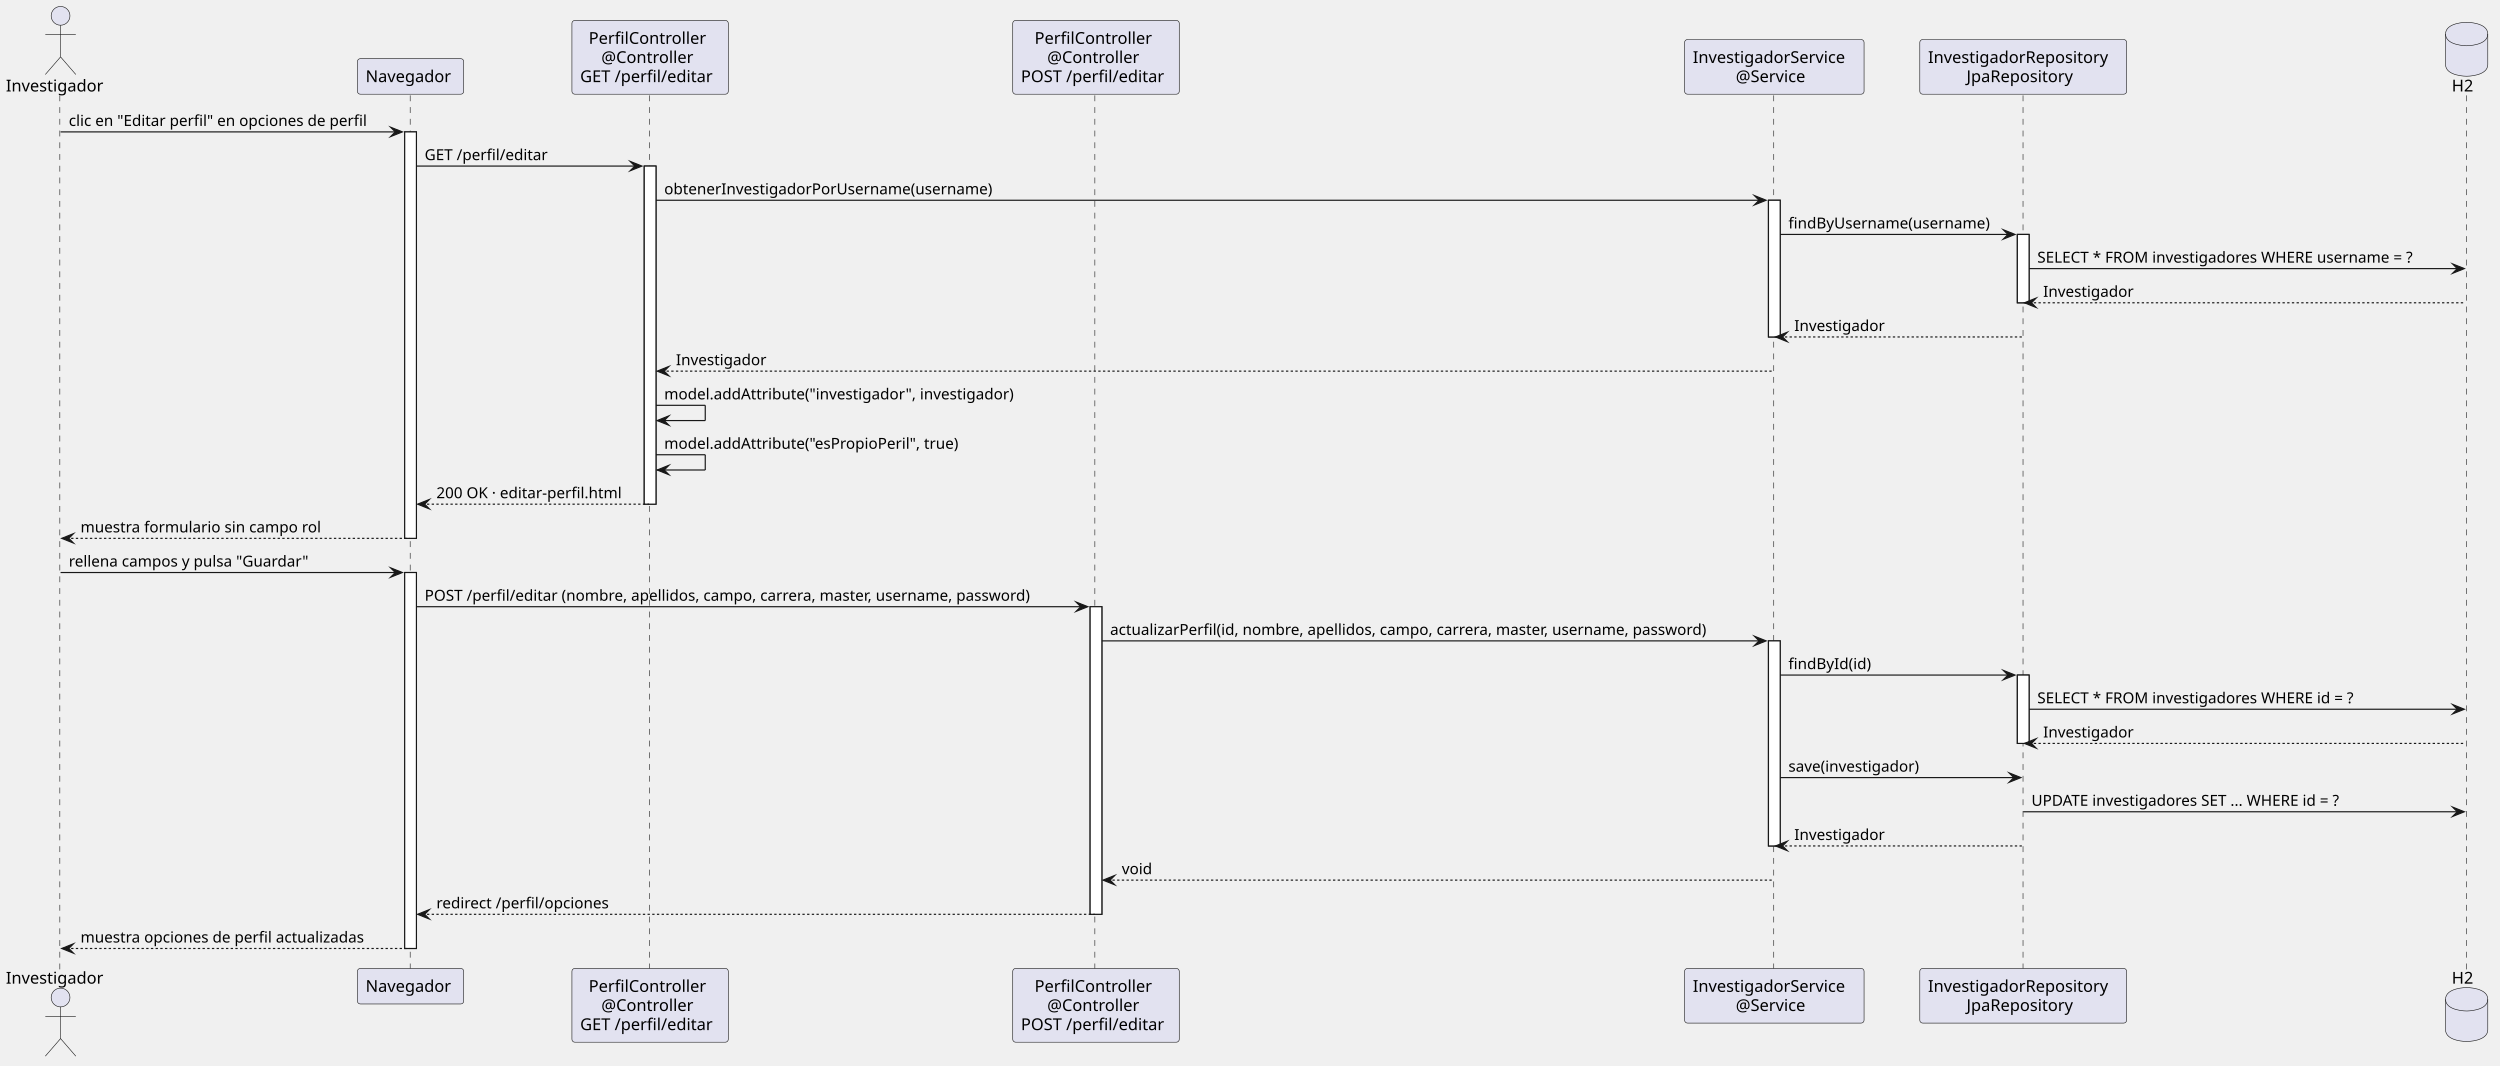
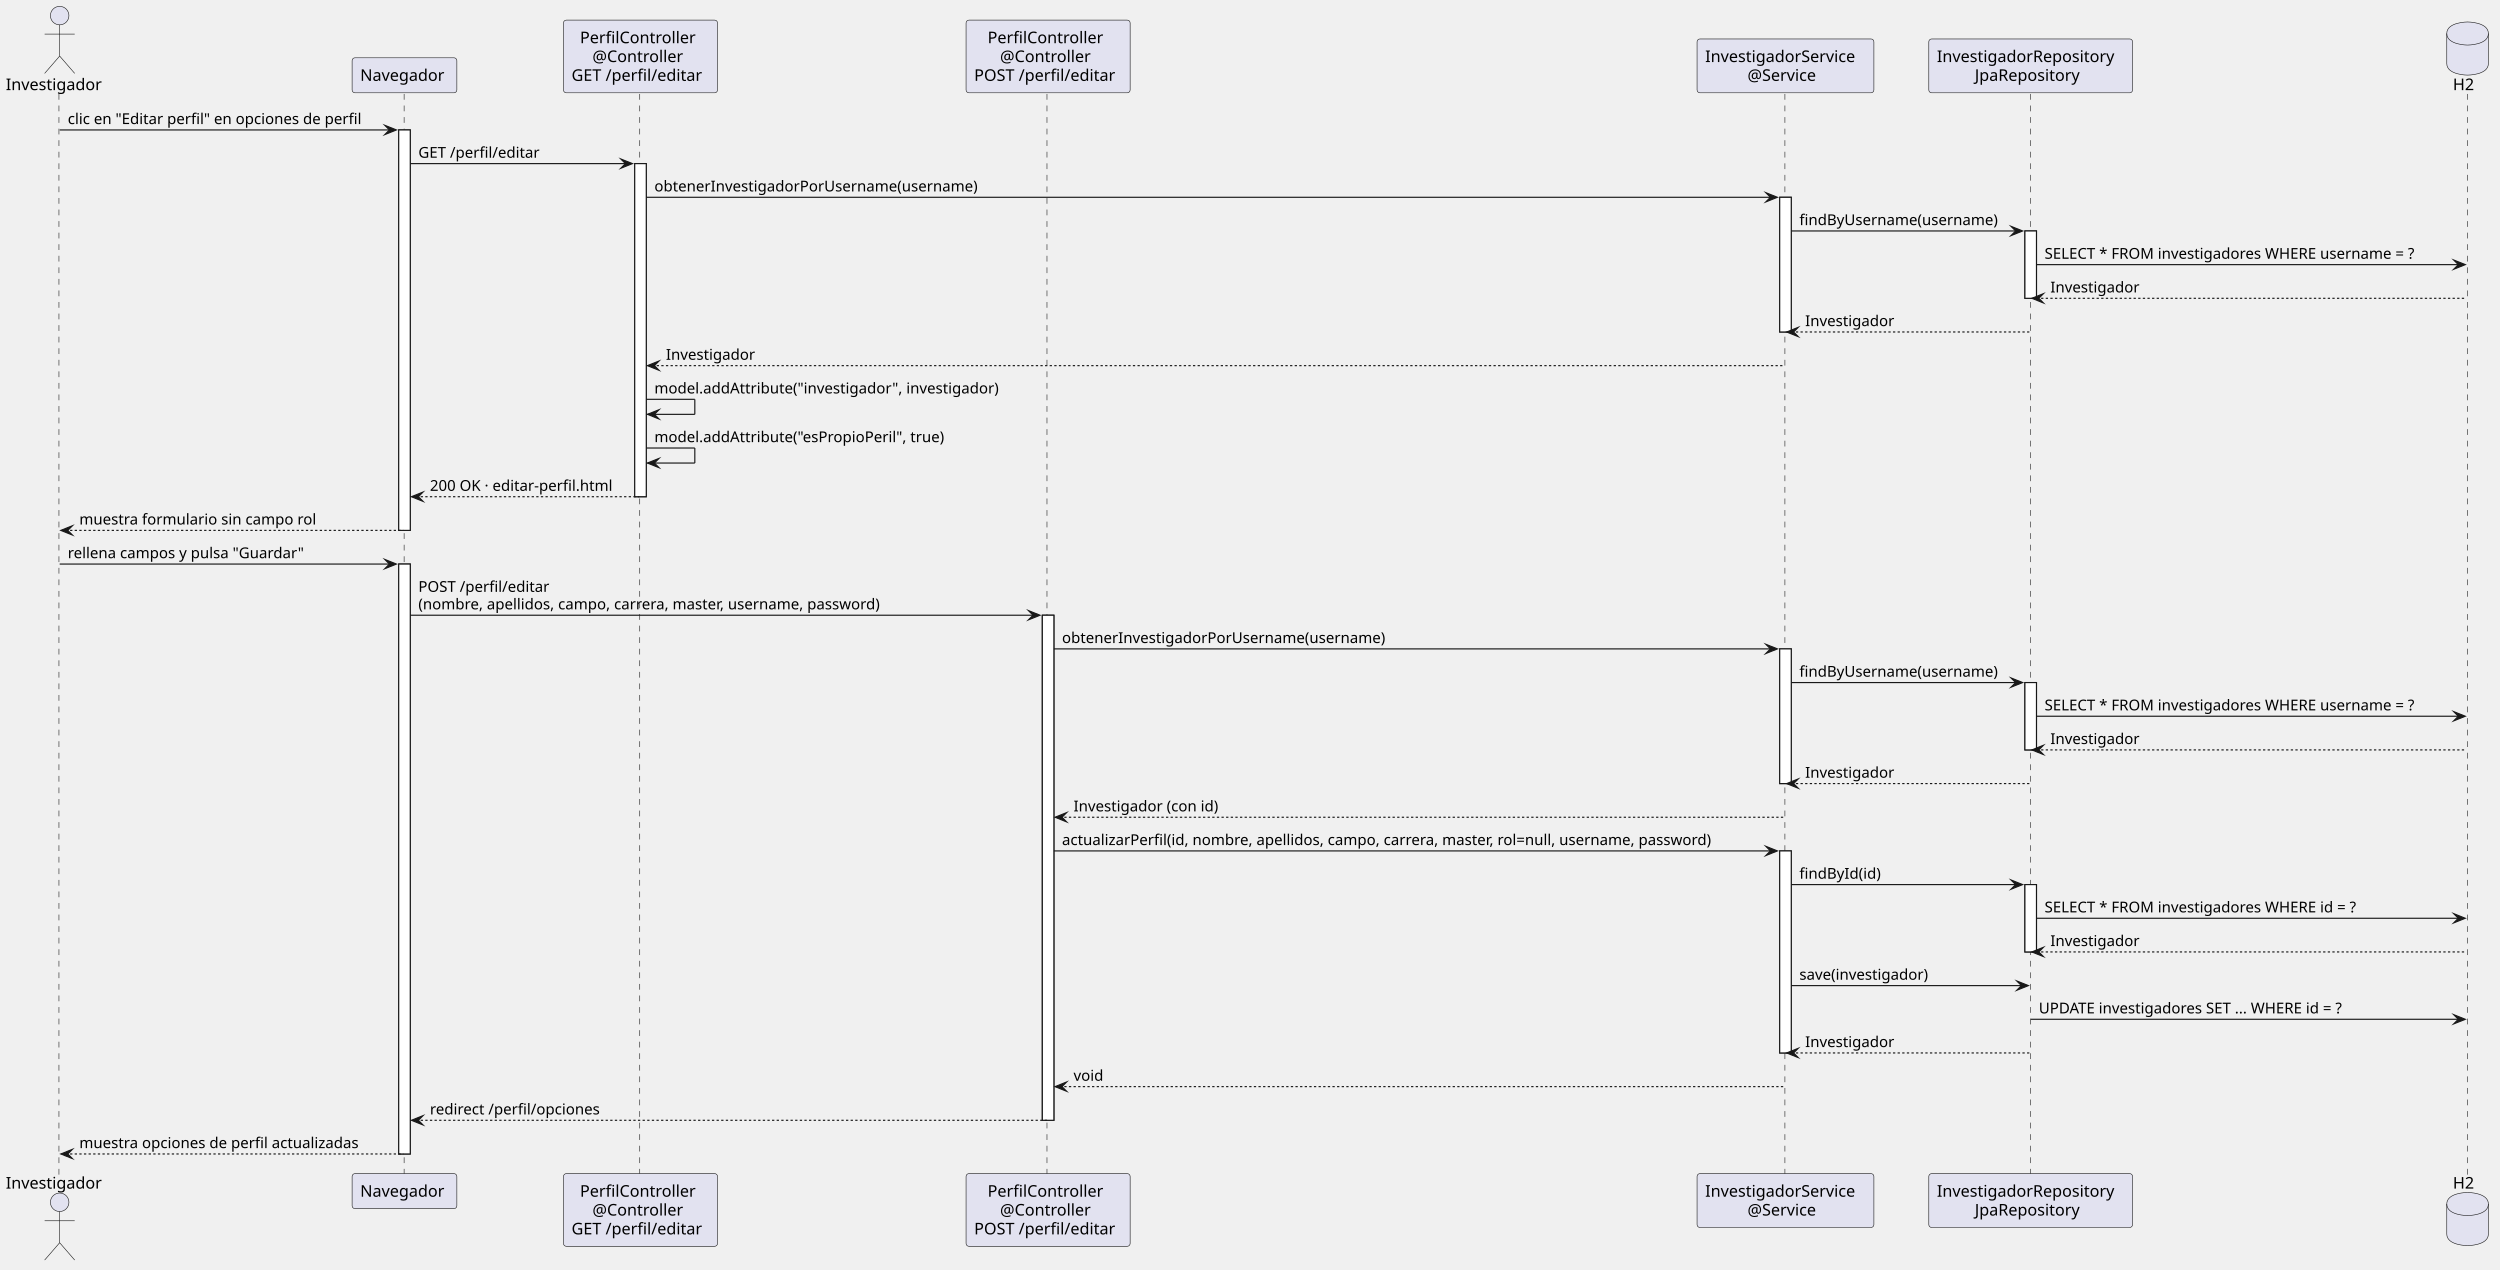
- <svg xmlns="http://www.w3.org/2000/svg" contentStyleType="text/css" data-diagram-type="SEQUENCE" height="908px" preserveAspectRatio="none" style="width:2131px;height:908px;background:#FFFFFF;" version="1.1" viewBox="0 0 2131 908" width="2131px" zoomAndPan="magnify">
+ <svg xmlns="http://www.w3.org/2000/svg" contentStyleType="text/css" data-diagram-type="SEQUENCE" height="1098px" preserveAspectRatio="none" style="width:2163px;height:1098px;background:#FFFFFF;" version="1.1" viewBox="0 0 2163 1098" width="2163px" zoomAndPan="magnify">
  <defs />
  <g>
    <g>
      <rect fill="#FFFFFF" height="346.461" style="stroke:#181818;stroke-width:1;" width="10" x="344.957" y="112.43" />
    </g>
    <g>
-       <rect fill="#FFFFFF" height="320.461" style="stroke:#181818;stroke-width:1;" width="10" x="344.957" y="488.023" />
+       <rect fill="#FFFFFF" height="510.391" style="stroke:#181818;stroke-width:1;" width="10" x="344.957" y="488.023" />
    </g>
    <g>
      <rect fill="#FFFFFF" height="288.195" style="stroke:#181818;stroke-width:1;" width="10" x="549.156" y="141.562" />
    </g>
    <g>
-       <rect fill="#FFFFFF" height="262.195" style="stroke:#181818;stroke-width:1;" width="10" x="929.231" y="517.156" />
-     </g>
-     <g>
-       <rect fill="#FFFFFF" height="116.531" style="stroke:#181818;stroke-width:1;" width="10" x="1507.436" y="170.695" />
-     </g>
-     <g>
-       <rect fill="#FFFFFF" height="174.797" style="stroke:#181818;stroke-width:1;" width="10" x="1507.436" y="546.289" />
-     </g>
-     <g>
-       <rect fill="#FFFFFF" height="58.266" style="stroke:#181818;stroke-width:1;" width="10" x="1719.591" y="199.828" />
-     </g>
-     <g>
-       <rect fill="#FFFFFF" height="58.266" style="stroke:#181818;stroke-width:1;" width="10" x="1719.591" y="575.422" />
+       <rect fill="#FFFFFF" height="436.992" style="stroke:#181818;stroke-width:1;" width="10" x="901.821" y="532.289" />
+     </g>
+     <g>
+       <rect fill="#FFFFFF" height="116.531" style="stroke:#181818;stroke-width:1;" width="10" x="1539.796" y="170.695" />
+     </g>
+     <g>
+       <rect fill="#FFFFFF" height="116.531" style="stroke:#181818;stroke-width:1;" width="10" x="1539.796" y="561.422" />
+     </g>
+     <g>
+       <rect fill="#FFFFFF" height="174.797" style="stroke:#181818;stroke-width:1;" width="10" x="1539.796" y="736.219" />
+     </g>
+     <g>
+       <rect fill="#FFFFFF" height="58.266" style="stroke:#181818;stroke-width:1;" width="10" x="1751.952" y="199.828" />
+     </g>
+     <g>
+       <rect fill="#FFFFFF" height="58.266" style="stroke:#181818;stroke-width:1;" width="10" x="1751.952" y="590.555" />
+     </g>
+     <g>
+       <rect fill="#FFFFFF" height="58.266" style="stroke:#181818;stroke-width:1;" width="10" x="1751.952" y="765.352" />
    </g>
    <g class="participant-lifeline" data-entity-uid="part1" data-qualified-name="Inv" data-source-line="3" id="part1-lifeline">
      <g>
-         <rect fill="#000000" fill-opacity="0" height="745.188" width="8" x="47.623" y="81.297" />
-         <line style="stroke:#181818;stroke-width:0.5;stroke-dasharray:5,5;" x1="51" x2="51" y1="81.297" y2="826.484" />
+         <rect fill="#000000" fill-opacity="0" height="935.117" width="8" x="47.623" y="81.297" />
+         <line style="stroke:#181818;stroke-width:0.5;stroke-dasharray:5,5;" x1="51" x2="51" y1="81.297" y2="1016.414" />
      </g>
    </g>
    <g class="participant-lifeline" data-entity-uid="part2" data-qualified-name="Nav" data-source-line="4" id="part2-lifeline">
      <g>
-         <rect fill="#000000" fill-opacity="0" height="745.188" width="8" x="345.957" y="81.297" />
-         <line style="stroke:#181818;stroke-width:0.5;stroke-dasharray:5,5;" x1="349.644" x2="349.644" y1="81.297" y2="826.484" />
+         <rect fill="#000000" fill-opacity="0" height="935.117" width="8" x="345.957" y="81.297" />
+         <line style="stroke:#181818;stroke-width:0.5;stroke-dasharray:5,5;" x1="349.644" x2="349.644" y1="81.297" y2="1016.414" />
      </g>
    </g>
    <g class="participant-lifeline" data-entity-uid="part3" data-qualified-name="CtrlGet" data-source-line="5" id="part3-lifeline">
      <g>
-         <rect fill="#000000" fill-opacity="0" height="745.188" width="8" x="550.156" y="81.297" />
-         <line style="stroke:#181818;stroke-width:0.5;stroke-dasharray:5,5;" x1="553.502" x2="553.502" y1="81.297" y2="826.484" />
+         <rect fill="#000000" fill-opacity="0" height="935.117" width="8" x="550.156" y="81.297" />
+         <line style="stroke:#181818;stroke-width:0.5;stroke-dasharray:5,5;" x1="553.502" x2="553.502" y1="81.297" y2="1016.414" />
      </g>
    </g>
    <g class="participant-lifeline" data-entity-uid="part4" data-qualified-name="CtrlPost" data-source-line="6" id="part4-lifeline">
      <g>
-         <rect fill="#000000" fill-opacity="0" height="745.188" width="8" x="930.231" y="81.297" />
-         <line style="stroke:#181818;stroke-width:0.5;stroke-dasharray:5,5;" x1="933.25" x2="933.25" y1="81.297" y2="826.484" />
+         <rect fill="#000000" fill-opacity="0" height="935.117" width="8" x="902.821" y="81.297" />
+         <line style="stroke:#181818;stroke-width:0.5;stroke-dasharray:5,5;" x1="905.84" x2="905.84" y1="81.297" y2="1016.414" />
      </g>
    </g>
    <g class="participant-lifeline" data-entity-uid="part5" data-qualified-name="Service" data-source-line="7" id="part5-lifeline">
      <g>
-         <rect fill="#000000" fill-opacity="0" height="745.188" width="8" x="1508.436" y="81.297" />
-         <line style="stroke:#181818;stroke-width:0.5;stroke-dasharray:5,5;" x1="1511.942" x2="1511.942" y1="81.297" y2="826.484" />
+         <rect fill="#000000" fill-opacity="0" height="935.117" width="8" x="1540.796" y="81.297" />
+         <line style="stroke:#181818;stroke-width:0.5;stroke-dasharray:5,5;" x1="1544.302" x2="1544.302" y1="81.297" y2="1016.414" />
      </g>
    </g>
    <g class="participant-lifeline" data-entity-uid="part6" data-qualified-name="Repo" data-source-line="8" id="part6-lifeline">
      <g>
-         <rect fill="#000000" fill-opacity="0" height="745.188" width="8" x="1720.591" y="81.297" />
-         <line style="stroke:#181818;stroke-width:0.5;stroke-dasharray:5,5;" x1="1724.432" x2="1724.432" y1="81.297" y2="826.484" />
+         <rect fill="#000000" fill-opacity="0" height="935.117" width="8" x="1752.952" y="81.297" />
+         <line style="stroke:#181818;stroke-width:0.5;stroke-dasharray:5,5;" x1="1756.792" x2="1756.792" y1="81.297" y2="1016.414" />
      </g>
    </g>
    <g class="participant-lifeline" data-entity-uid="part7" data-qualified-name="DB" data-source-line="9" id="part7-lifeline">
      <g>
-         <rect fill="#000000" fill-opacity="0" height="745.188" width="8" x="2098.585" y="81.297" />
-         <line style="stroke:#181818;stroke-width:0.5;stroke-dasharray:5,5;" x1="2102.585" x2="2102.585" y1="81.297" y2="826.484" />
+         <rect fill="#000000" fill-opacity="0" height="935.117" width="8" x="2130.946" y="81.297" />
+         <line style="stroke:#181818;stroke-width:0.5;stroke-dasharray:5,5;" x1="2134.946" x2="2134.946" y1="81.297" y2="1016.414" />
      </g>
    </g>
    <g class="participant participant-head" data-entity-uid="part1" data-qualified-name="Inv" data-source-line="3" id="part1-head">
      <text fill="#000000" font-family="sans-serif" font-size="14" lengthAdjust="spacing" textLength="87.247" x="5" y="77.995">Investigador</text>
      <ellipse cx="51.623" cy="13.5" fill="#E2E2F0" rx="8" ry="8" style="stroke:#181818;stroke-width:0.5;" />
      <path d="M51.623,21.5 L51.623,48.5 M38.623,29.5 L64.624,29.5 M51.623,48.5 L38.623,63.5 M51.623,48.5 L64.624,63.5" fill="none" style="stroke:#181818;stroke-width:0.5;" />
    </g>
    <g class="participant participant-tail" data-entity-uid="part1" data-qualified-name="Inv" data-source-line="3" id="part1-tail">
-       <text fill="#000000" font-family="sans-serif" font-size="14" lengthAdjust="spacing" textLength="87.247" x="5" y="838.48">Investigador</text>
-       <ellipse cx="51.623" cy="850.281" fill="#E2E2F0" rx="8" ry="8" style="stroke:#181818;stroke-width:0.5;" />
-       <path d="M51.623,858.281 L51.623,885.281 M38.623,866.281 L64.624,866.281 M51.623,885.281 L38.623,900.281 M51.623,885.281 L64.624,900.281" fill="none" style="stroke:#181818;stroke-width:0.5;" />
+       <text fill="#000000" font-family="sans-serif" font-size="14" lengthAdjust="spacing" textLength="87.247" x="5" y="1028.409">Investigador</text>
+       <ellipse cx="51.623" cy="1040.211" fill="#E2E2F0" rx="8" ry="8" style="stroke:#181818;stroke-width:0.5;" />
+       <path d="M51.623,1048.211 L51.623,1075.211 M38.623,1056.211 L64.624,1056.211 M51.623,1075.211 L38.623,1090.211 M51.623,1075.211 L64.624,1090.211" fill="none" style="stroke:#181818;stroke-width:0.5;" />
    </g>
    <g class="participant participant-head" data-entity-uid="part2" data-qualified-name="Nav" data-source-line="4" id="part2-head">
      <rect fill="#E2E2F0" height="30.297" rx="2.5" ry="2.5" style="stroke:#181818;stroke-width:0.5;" width="90.624" x="304.644" y="50" />
      <text fill="#000000" font-family="sans-serif" font-size="14" lengthAdjust="spacing" textLength="76.624" x="311.644" y="69.995">Navegador</text>
    </g>
    <g class="participant participant-tail" data-entity-uid="part2" data-qualified-name="Nav" data-source-line="4" id="part2-tail">
-       <rect fill="#E2E2F0" height="30.297" rx="2.5" ry="2.5" style="stroke:#181818;stroke-width:0.5;" width="90.624" x="304.644" y="825.484" />
-       <text fill="#000000" font-family="sans-serif" font-size="14" lengthAdjust="spacing" textLength="76.624" x="311.644" y="845.48">Navegador</text>
+       <rect fill="#E2E2F0" height="30.297" rx="2.5" ry="2.5" style="stroke:#181818;stroke-width:0.5;" width="90.624" x="304.644" y="1015.414" />
+       <text fill="#000000" font-family="sans-serif" font-size="14" lengthAdjust="spacing" textLength="76.624" x="311.644" y="1035.409">Navegador</text>
    </g>
    <g class="participant participant-head" data-entity-uid="part3" data-qualified-name="CtrlGet" data-source-line="5" id="part3-head">
      <rect fill="#E2E2F0" height="62.891" rx="2.5" ry="2.5" style="stroke:#181818;stroke-width:0.5;" width="133.308" x="487.502" y="17.406" />
      <text fill="#000000" font-family="sans-serif" font-size="14" lengthAdjust="spacing" textLength="104.692" x="501.81" y="37.401">PerfilController</text>
      <text fill="#000000" font-family="sans-serif" font-size="14" lengthAdjust="spacing" textLength="83.173" x="512.57" y="53.698">@Controller</text>
      <text fill="#000000" font-family="sans-serif" font-size="14" lengthAdjust="spacing" textLength="119.308" x="494.502" y="69.995">GET /perfil/editar</text>
    </g>
    <g class="participant participant-tail" data-entity-uid="part3" data-qualified-name="CtrlGet" data-source-line="5" id="part3-tail">
-       <rect fill="#E2E2F0" height="62.891" rx="2.5" ry="2.5" style="stroke:#181818;stroke-width:0.5;" width="133.308" x="487.502" y="825.484" />
-       <text fill="#000000" font-family="sans-serif" font-size="14" lengthAdjust="spacing" textLength="104.692" x="501.81" y="845.48">PerfilController</text>
-       <text fill="#000000" font-family="sans-serif" font-size="14" lengthAdjust="spacing" textLength="83.173" x="512.57" y="861.776">@Controller</text>
-       <text fill="#000000" font-family="sans-serif" font-size="14" lengthAdjust="spacing" textLength="119.308" x="494.502" y="878.073">GET /perfil/editar</text>
+       <rect fill="#E2E2F0" height="62.891" rx="2.5" ry="2.5" style="stroke:#181818;stroke-width:0.5;" width="133.308" x="487.502" y="1015.414" />
+       <text fill="#000000" font-family="sans-serif" font-size="14" lengthAdjust="spacing" textLength="104.692" x="501.81" y="1035.409">PerfilController</text>
+       <text fill="#000000" font-family="sans-serif" font-size="14" lengthAdjust="spacing" textLength="83.173" x="512.57" y="1051.706">@Controller</text>
+       <text fill="#000000" font-family="sans-serif" font-size="14" lengthAdjust="spacing" textLength="119.308" x="494.502" y="1068.003">GET /perfil/editar</text>
    </g>
    <g class="participant participant-head" data-entity-uid="part4" data-qualified-name="CtrlPost" data-source-line="6" id="part4-head">
-       <rect fill="#E2E2F0" height="62.891" rx="2.5" ry="2.5" style="stroke:#181818;stroke-width:0.5;" width="141.962" x="863.25" y="17.406" />
-       <text fill="#000000" font-family="sans-serif" font-size="14" lengthAdjust="spacing" textLength="104.692" x="881.884" y="37.401">PerfilController</text>
-       <text fill="#000000" font-family="sans-serif" font-size="14" lengthAdjust="spacing" textLength="83.173" x="892.644" y="53.698">@Controller</text>
-       <text fill="#000000" font-family="sans-serif" font-size="14" lengthAdjust="spacing" textLength="127.962" x="870.25" y="69.995">POST /perfil/editar</text>
+       <rect fill="#E2E2F0" height="62.891" rx="2.5" ry="2.5" style="stroke:#181818;stroke-width:0.5;" width="141.962" x="835.84" y="17.406" />
+       <text fill="#000000" font-family="sans-serif" font-size="14" lengthAdjust="spacing" textLength="104.692" x="854.475" y="37.401">PerfilController</text>
+       <text fill="#000000" font-family="sans-serif" font-size="14" lengthAdjust="spacing" textLength="83.173" x="865.235" y="53.698">@Controller</text>
+       <text fill="#000000" font-family="sans-serif" font-size="14" lengthAdjust="spacing" textLength="127.962" x="842.84" y="69.995">POST /perfil/editar</text>
    </g>
    <g class="participant participant-tail" data-entity-uid="part4" data-qualified-name="CtrlPost" data-source-line="6" id="part4-tail">
-       <rect fill="#E2E2F0" height="62.891" rx="2.5" ry="2.5" style="stroke:#181818;stroke-width:0.5;" width="141.962" x="863.25" y="825.484" />
-       <text fill="#000000" font-family="sans-serif" font-size="14" lengthAdjust="spacing" textLength="104.692" x="881.884" y="845.48">PerfilController</text>
-       <text fill="#000000" font-family="sans-serif" font-size="14" lengthAdjust="spacing" textLength="83.173" x="892.644" y="861.776">@Controller</text>
-       <text fill="#000000" font-family="sans-serif" font-size="14" lengthAdjust="spacing" textLength="127.962" x="870.25" y="878.073">POST /perfil/editar</text>
+       <rect fill="#E2E2F0" height="62.891" rx="2.5" ry="2.5" style="stroke:#181818;stroke-width:0.5;" width="141.962" x="835.84" y="1015.414" />
+       <text fill="#000000" font-family="sans-serif" font-size="14" lengthAdjust="spacing" textLength="104.692" x="854.475" y="1035.409">PerfilController</text>
+       <text fill="#000000" font-family="sans-serif" font-size="14" lengthAdjust="spacing" textLength="83.173" x="865.235" y="1051.706">@Controller</text>
+       <text fill="#000000" font-family="sans-serif" font-size="14" lengthAdjust="spacing" textLength="127.962" x="842.84" y="1068.003">POST /perfil/editar</text>
    </g>
    <g class="participant participant-head" data-entity-uid="part5" data-qualified-name="Service" data-source-line="7" id="part5-head">
-       <rect fill="#E2E2F0" height="46.594" rx="2.5" ry="2.5" style="stroke:#181818;stroke-width:0.5;" width="152.988" x="1435.942" y="33.703" />
-       <text fill="#000000" font-family="sans-serif" font-size="14" lengthAdjust="spacing" textLength="138.988" x="1442.942" y="53.698">InvestigadorService</text>
-       <text fill="#000000" font-family="sans-serif" font-size="14" lengthAdjust="spacing" textLength="65.741" x="1479.565" y="69.995">@Service</text>
+       <rect fill="#E2E2F0" height="46.594" rx="2.5" ry="2.5" style="stroke:#181818;stroke-width:0.5;" width="152.988" x="1468.302" y="33.703" />
+       <text fill="#000000" font-family="sans-serif" font-size="14" lengthAdjust="spacing" textLength="138.988" x="1475.302" y="53.698">InvestigadorService</text>
+       <text fill="#000000" font-family="sans-serif" font-size="14" lengthAdjust="spacing" textLength="65.741" x="1511.926" y="69.995">@Service</text>
    </g>
    <g class="participant participant-tail" data-entity-uid="part5" data-qualified-name="Service" data-source-line="7" id="part5-tail">
-       <rect fill="#E2E2F0" height="46.594" rx="2.5" ry="2.5" style="stroke:#181818;stroke-width:0.5;" width="152.988" x="1435.942" y="825.484" />
-       <text fill="#000000" font-family="sans-serif" font-size="14" lengthAdjust="spacing" textLength="138.988" x="1442.942" y="845.48">InvestigadorService</text>
-       <text fill="#000000" font-family="sans-serif" font-size="14" lengthAdjust="spacing" textLength="65.741" x="1479.565" y="861.776">@Service</text>
+       <rect fill="#E2E2F0" height="46.594" rx="2.5" ry="2.5" style="stroke:#181818;stroke-width:0.5;" width="152.988" x="1468.302" y="1015.414" />
+       <text fill="#000000" font-family="sans-serif" font-size="14" lengthAdjust="spacing" textLength="138.988" x="1475.302" y="1035.409">InvestigadorService</text>
+       <text fill="#000000" font-family="sans-serif" font-size="14" lengthAdjust="spacing" textLength="65.741" x="1511.926" y="1051.706">@Service</text>
    </g>
    <g class="participant participant-head" data-entity-uid="part6" data-qualified-name="Repo" data-source-line="8" id="part6-head">
-       <rect fill="#E2E2F0" height="46.594" rx="2.5" ry="2.5" style="stroke:#181818;stroke-width:0.5;" width="176.319" x="1636.432" y="33.703" />
-       <text fill="#000000" font-family="sans-serif" font-size="14" lengthAdjust="spacing" textLength="162.319" x="1643.432" y="53.698">InvestigadorRepository</text>
-       <text fill="#000000" font-family="sans-serif" font-size="14" lengthAdjust="spacing" textLength="96.667" x="1676.258" y="69.995">JpaRepository</text>
+       <rect fill="#E2E2F0" height="46.594" rx="2.5" ry="2.5" style="stroke:#181818;stroke-width:0.5;" width="176.319" x="1668.792" y="33.703" />
+       <text fill="#000000" font-family="sans-serif" font-size="14" lengthAdjust="spacing" textLength="162.319" x="1675.792" y="53.698">InvestigadorRepository</text>
+       <text fill="#000000" font-family="sans-serif" font-size="14" lengthAdjust="spacing" textLength="96.667" x="1708.618" y="69.995">JpaRepository</text>
    </g>
    <g class="participant participant-tail" data-entity-uid="part6" data-qualified-name="Repo" data-source-line="8" id="part6-tail">
-       <rect fill="#E2E2F0" height="46.594" rx="2.5" ry="2.5" style="stroke:#181818;stroke-width:0.5;" width="176.319" x="1636.432" y="825.484" />
-       <text fill="#000000" font-family="sans-serif" font-size="14" lengthAdjust="spacing" textLength="162.319" x="1643.432" y="845.48">InvestigadorRepository</text>
-       <text fill="#000000" font-family="sans-serif" font-size="14" lengthAdjust="spacing" textLength="96.667" x="1676.258" y="861.776">JpaRepository</text>
+       <rect fill="#E2E2F0" height="46.594" rx="2.5" ry="2.5" style="stroke:#181818;stroke-width:0.5;" width="176.319" x="1668.792" y="1015.414" />
+       <text fill="#000000" font-family="sans-serif" font-size="14" lengthAdjust="spacing" textLength="162.319" x="1675.792" y="1035.409">InvestigadorRepository</text>
+       <text fill="#000000" font-family="sans-serif" font-size="14" lengthAdjust="spacing" textLength="96.667" x="1708.618" y="1051.706">JpaRepository</text>
    </g>
    <g class="participant participant-head" data-entity-uid="part7" data-qualified-name="DB" data-source-line="9" id="part7-head">
-       <text fill="#000000" font-family="sans-serif" font-size="14" lengthAdjust="spacing" textLength="19.435" x="2089.868" y="77.995">H2</text>
-       <path d="M2084.585,29 C2084.585,19 2102.585,19 2102.585,19 C2102.585,19 2120.585,19 2120.585,29 L2120.585,55 C2120.585,65 2102.585,65 2102.585,65 C2102.585,65 2084.585,65 2084.585,55 L2084.585,29" fill="#E2E2F0" style="stroke:#181818;stroke-width:0.5;" />
-       <path d="M2084.585,29 C2084.585,39 2102.585,39 2102.585,39 C2102.585,39 2120.585,39 2120.585,29" fill="none" style="stroke:#181818;stroke-width:0.5;" />
+       <text fill="#000000" font-family="sans-serif" font-size="14" lengthAdjust="spacing" textLength="19.435" x="2122.229" y="77.995">H2</text>
+       <path d="M2116.946,29 C2116.946,19 2134.946,19 2134.946,19 C2134.946,19 2152.946,19 2152.946,29 L2152.946,55 C2152.946,65 2134.946,65 2134.946,65 C2134.946,65 2116.946,65 2116.946,55 L2116.946,29" fill="#E2E2F0" style="stroke:#181818;stroke-width:0.5;" />
+       <path d="M2116.946,29 C2116.946,39 2134.946,39 2134.946,39 C2134.946,39 2152.946,39 2152.946,29" fill="none" style="stroke:#181818;stroke-width:0.5;" />
    </g>
    <g class="participant participant-tail" data-entity-uid="part7" data-qualified-name="DB" data-source-line="9" id="part7-tail">
-       <text fill="#000000" font-family="sans-serif" font-size="14" lengthAdjust="spacing" textLength="19.435" x="2089.868" y="838.48">H2</text>
-       <path d="M2084.585,851.781 C2084.585,841.781 2102.585,841.781 2102.585,841.781 C2102.585,841.781 2120.585,841.781 2120.585,851.781 L2120.585,877.781 C2120.585,887.781 2102.585,887.781 2102.585,887.781 C2102.585,887.781 2084.585,887.781 2084.585,877.781 L2084.585,851.781" fill="#E2E2F0" style="stroke:#181818;stroke-width:0.5;" />
-       <path d="M2084.585,851.781 C2084.585,861.781 2102.585,861.781 2102.585,861.781 C2102.585,861.781 2120.585,861.781 2120.585,851.781" fill="none" style="stroke:#181818;stroke-width:0.5;" />
+       <text fill="#000000" font-family="sans-serif" font-size="14" lengthAdjust="spacing" textLength="19.435" x="2122.229" y="1028.409">H2</text>
+       <path d="M2116.946,1041.711 C2116.946,1031.711 2134.946,1031.711 2134.946,1031.711 C2134.946,1031.711 2152.946,1031.711 2152.946,1041.711 L2152.946,1067.711 C2152.946,1077.711 2134.946,1077.711 2134.946,1077.711 C2134.946,1077.711 2116.946,1077.711 2116.946,1067.711 L2116.946,1041.711" fill="#E2E2F0" style="stroke:#181818;stroke-width:0.5;" />
+       <path d="M2116.946,1041.711 C2116.946,1051.711 2134.946,1051.711 2134.946,1051.711 C2134.946,1051.711 2152.946,1051.711 2152.946,1041.711" fill="none" style="stroke:#181818;stroke-width:0.5;" />
    </g>
    <g>
      <rect fill="#FFFFFF" height="346.461" style="stroke:#181818;stroke-width:1;" width="10" x="344.957" y="112.43" />
    </g>
    <g>
-       <rect fill="#FFFFFF" height="320.461" style="stroke:#181818;stroke-width:1;" width="10" x="344.957" y="488.023" />
+       <rect fill="#FFFFFF" height="510.391" style="stroke:#181818;stroke-width:1;" width="10" x="344.957" y="488.023" />
    </g>
    <g>
      <rect fill="#FFFFFF" height="288.195" style="stroke:#181818;stroke-width:1;" width="10" x="549.156" y="141.562" />
    </g>
    <g>
-       <rect fill="#FFFFFF" height="262.195" style="stroke:#181818;stroke-width:1;" width="10" x="929.231" y="517.156" />
-     </g>
-     <g>
-       <rect fill="#FFFFFF" height="116.531" style="stroke:#181818;stroke-width:1;" width="10" x="1507.436" y="170.695" />
-     </g>
-     <g>
-       <rect fill="#FFFFFF" height="174.797" style="stroke:#181818;stroke-width:1;" width="10" x="1507.436" y="546.289" />
-     </g>
-     <g>
-       <rect fill="#FFFFFF" height="58.266" style="stroke:#181818;stroke-width:1;" width="10" x="1719.591" y="199.828" />
-     </g>
-     <g>
-       <rect fill="#FFFFFF" height="58.266" style="stroke:#181818;stroke-width:1;" width="10" x="1719.591" y="575.422" />
+       <rect fill="#FFFFFF" height="436.992" style="stroke:#181818;stroke-width:1;" width="10" x="901.821" y="532.289" />
+     </g>
+     <g>
+       <rect fill="#FFFFFF" height="116.531" style="stroke:#181818;stroke-width:1;" width="10" x="1539.796" y="170.695" />
+     </g>
+     <g>
+       <rect fill="#FFFFFF" height="116.531" style="stroke:#181818;stroke-width:1;" width="10" x="1539.796" y="561.422" />
+     </g>
+     <g>
+       <rect fill="#FFFFFF" height="174.797" style="stroke:#181818;stroke-width:1;" width="10" x="1539.796" y="736.219" />
+     </g>
+     <g>
+       <rect fill="#FFFFFF" height="58.266" style="stroke:#181818;stroke-width:1;" width="10" x="1751.952" y="199.828" />
+     </g>
+     <g>
+       <rect fill="#FFFFFF" height="58.266" style="stroke:#181818;stroke-width:1;" width="10" x="1751.952" y="590.555" />
+     </g>
+     <g>
+       <rect fill="#FFFFFF" height="58.266" style="stroke:#181818;stroke-width:1;" width="10" x="1751.952" y="765.352" />
    </g>
    <g class="message" data-entity-1="part1" data-entity-2="part2" data-source-line="11" id="msg1">
      <polygon fill="#181818" points="332.957,108.43,342.957,112.43,332.957,116.43,336.957,112.43" style="stroke:#181818;stroke-width:1;stroke-linejoin:miter;stroke-miterlimit:10;" />
      <line style="stroke:#181818;stroke-width:1;" x1="51.623" x2="338.957" y1="112.43" y2="112.43" />
      <text fill="#000000" font-family="sans-serif" font-size="13" lengthAdjust="spacing" textLength="274.333" x="58.623" y="107.364">clic en "Editar perfil" en opciones de perfil</text>
    </g>
    <g class="message" data-entity-1="part2" data-entity-2="part3" data-source-line="13" id="msg2">
      <polygon fill="#181818" points="537.156,137.562,547.156,141.562,537.156,145.562,541.156,141.562" style="stroke:#181818;stroke-width:1;stroke-linejoin:miter;stroke-miterlimit:10;" />
      <line style="stroke:#181818;stroke-width:1;" x1="354.957" x2="543.156" y1="141.562" y2="141.562" />
      <text fill="#000000" font-family="sans-serif" font-size="13" lengthAdjust="spacing" textLength="110.786" x="361.957" y="136.497">GET /perfil/editar</text>
    </g>
    <g class="message" data-entity-1="part3" data-entity-2="part5" data-source-line="15" id="msg3">
-       <polygon fill="#181818" points="1495.436,166.695,1505.436,170.695,1495.436,174.695,1499.436,170.695" style="stroke:#181818;stroke-width:1;stroke-linejoin:miter;stroke-miterlimit:10;" />
-       <line style="stroke:#181818;stroke-width:1;" x1="559.156" x2="1501.436" y1="170.695" y2="170.695" />
+       <polygon fill="#181818" points="1527.796,166.695,1537.796,170.695,1527.796,174.695,1531.796,170.695" style="stroke:#181818;stroke-width:1;stroke-linejoin:miter;stroke-miterlimit:10;" />
+       <line style="stroke:#181818;stroke-width:1;" x1="559.156" x2="1533.796" y1="170.695" y2="170.695" />
      <text fill="#000000" font-family="sans-serif" font-size="13" lengthAdjust="spacing" textLength="294.899" x="566.156" y="165.629">obtenerInvestigadorPorUsername(username)</text>
    </g>
    <g class="message" data-entity-1="part5" data-entity-2="part6" data-source-line="17" id="msg4">
-       <polygon fill="#181818" points="1707.591,195.828,1717.591,199.828,1707.591,203.828,1711.591,199.828" style="stroke:#181818;stroke-width:1;stroke-linejoin:miter;stroke-miterlimit:10;" />
-       <line style="stroke:#181818;stroke-width:1;" x1="1517.436" x2="1713.591" y1="199.828" y2="199.828" />
-       <text fill="#000000" font-family="sans-serif" font-size="13" lengthAdjust="spacing" textLength="183.155" x="1524.436" y="194.762">findByUsername(username)</text>
+       <polygon fill="#181818" points="1739.952,195.828,1749.952,199.828,1739.952,203.828,1743.952,199.828" style="stroke:#181818;stroke-width:1;stroke-linejoin:miter;stroke-miterlimit:10;" />
+       <line style="stroke:#181818;stroke-width:1;" x1="1549.796" x2="1745.952" y1="199.828" y2="199.828" />
+       <text fill="#000000" font-family="sans-serif" font-size="13" lengthAdjust="spacing" textLength="183.155" x="1556.796" y="194.762">findByUsername(username)</text>
    </g>
    <g class="message" data-entity-1="part6" data-entity-2="part7" data-source-line="19" id="msg5">
-       <polygon fill="#181818" points="2090.585,224.961,2100.585,228.961,2090.585,232.961,2094.585,228.961" style="stroke:#181818;stroke-width:1;stroke-linejoin:miter;stroke-miterlimit:10;" />
-       <line style="stroke:#181818;stroke-width:1;" x1="1729.591" x2="2096.585" y1="228.961" y2="228.961" />
-       <text fill="#000000" font-family="sans-serif" font-size="13" lengthAdjust="spacing" textLength="348.994" x="1736.591" y="223.895">SELECT * FROM investigadores WHERE username = ?</text>
+       <polygon fill="#181818" points="2122.946,224.961,2132.946,228.961,2122.946,232.961,2126.946,228.961" style="stroke:#181818;stroke-width:1;stroke-linejoin:miter;stroke-miterlimit:10;" />
+       <line style="stroke:#181818;stroke-width:1;" x1="1761.952" x2="2128.946" y1="228.961" y2="228.961" />
+       <text fill="#000000" font-family="sans-serif" font-size="13" lengthAdjust="spacing" textLength="348.994" x="1768.952" y="223.895">SELECT * FROM investigadores WHERE username = ?</text>
    </g>
    <g class="message" data-entity-1="part7" data-entity-2="part6" data-source-line="20" id="msg6">
-       <polygon fill="#181818" points="1735.591,254.094,1725.591,258.094,1735.591,262.094,1731.591,258.094" style="stroke:#181818;stroke-width:1;stroke-linejoin:miter;stroke-miterlimit:10;" />
-       <line style="stroke:#181818;stroke-width:1;stroke-dasharray:2,2;" x1="1729.591" x2="2101.585" y1="258.094" y2="258.094" />
-       <text fill="#000000" font-family="sans-serif" font-size="13" lengthAdjust="spacing" textLength="81.015" x="1741.591" y="253.028">Investigador</text>
+       <polygon fill="#181818" points="1767.952,254.094,1757.952,258.094,1767.952,262.094,1763.952,258.094" style="stroke:#181818;stroke-width:1;stroke-linejoin:miter;stroke-miterlimit:10;" />
+       <line style="stroke:#181818;stroke-width:1;stroke-dasharray:2,2;" x1="1761.952" x2="2133.946" y1="258.094" y2="258.094" />
+       <text fill="#000000" font-family="sans-serif" font-size="13" lengthAdjust="spacing" textLength="81.015" x="1773.952" y="253.028">Investigador</text>
    </g>
    <g class="message" data-entity-1="part6" data-entity-2="part5" data-source-line="22" id="msg7">
-       <polygon fill="#181818" points="1523.436,283.227,1513.436,287.227,1523.436,291.227,1519.436,287.227" style="stroke:#181818;stroke-width:1;stroke-linejoin:miter;stroke-miterlimit:10;" />
-       <line style="stroke:#181818;stroke-width:1;stroke-dasharray:2,2;" x1="1517.436" x2="1723.591" y1="287.227" y2="287.227" />
-       <text fill="#000000" font-family="sans-serif" font-size="13" lengthAdjust="spacing" textLength="81.015" x="1529.436" y="282.161">Investigador</text>
+       <polygon fill="#181818" points="1555.796,283.227,1545.796,287.227,1555.796,291.227,1551.796,287.227" style="stroke:#181818;stroke-width:1;stroke-linejoin:miter;stroke-miterlimit:10;" />
+       <line style="stroke:#181818;stroke-width:1;stroke-dasharray:2,2;" x1="1549.796" x2="1755.952" y1="287.227" y2="287.227" />
+       <text fill="#000000" font-family="sans-serif" font-size="13" lengthAdjust="spacing" textLength="81.015" x="1561.796" y="282.161">Investigador</text>
    </g>
    <g class="message" data-entity-1="part5" data-entity-2="part3" data-source-line="24" id="msg8">
      <polygon fill="#181818" points="570.156,312.359,560.156,316.359,570.156,320.359,566.156,316.359" style="stroke:#181818;stroke-width:1;stroke-linejoin:miter;stroke-miterlimit:10;" />
-       <line style="stroke:#181818;stroke-width:1;stroke-dasharray:2,2;" x1="564.156" x2="1511.436" y1="316.359" y2="316.359" />
+       <line style="stroke:#181818;stroke-width:1;stroke-dasharray:2,2;" x1="564.156" x2="1543.796" y1="316.359" y2="316.359" />
      <text fill="#000000" font-family="sans-serif" font-size="13" lengthAdjust="spacing" textLength="81.015" x="576.156" y="311.293">Investigador</text>
    </g>
    <g class="message" data-entity-1="part3" data-entity-2="part3" data-source-line="25" id="msg9">
      <line style="stroke:#181818;stroke-width:1;" x1="559.156" x2="601.156" y1="345.492" y2="345.492" />
      <line style="stroke:#181818;stroke-width:1;" x1="601.156" x2="601.156" y1="345.492" y2="358.492" />
      <line style="stroke:#181818;stroke-width:1;" x1="560.156" x2="601.156" y1="358.492" y2="358.492" />
      <polygon fill="#181818" points="570.156,354.492,560.156,358.492,570.156,362.492,566.156,358.492" style="stroke:#181818;stroke-width:1;stroke-linejoin:miter;stroke-miterlimit:10;" />
      <text fill="#000000" font-family="sans-serif" font-size="13" lengthAdjust="spacing" textLength="318.665" x="566.156" y="340.426">model.addAttribute("investigador", investigador)</text>
    </g>
    <g class="message" data-entity-1="part3" data-entity-2="part3" data-source-line="26" id="msg10">
      <line style="stroke:#181818;stroke-width:1;" x1="559.156" x2="601.156" y1="387.625" y2="387.625" />
      <line style="stroke:#181818;stroke-width:1;" x1="601.156" x2="601.156" y1="387.625" y2="400.625" />
      <line style="stroke:#181818;stroke-width:1;" x1="560.156" x2="601.156" y1="400.625" y2="400.625" />
      <polygon fill="#181818" points="570.156,396.625,560.156,400.625,570.156,404.625,566.156,400.625" style="stroke:#181818;stroke-width:1;stroke-linejoin:miter;stroke-miterlimit:10;" />
      <text fill="#000000" font-family="sans-serif" font-size="13" lengthAdjust="spacing" textLength="267.89" x="566.156" y="382.559">model.addAttribute("esPropioPeril", true)</text>
    </g>
    <g class="message" data-entity-1="part3" data-entity-2="part2" data-source-line="27" id="msg11">
      <polygon fill="#181818" points="365.957,425.758,355.957,429.758,365.957,433.758,361.957,429.758" style="stroke:#181818;stroke-width:1;stroke-linejoin:miter;stroke-miterlimit:10;" />
      <line style="stroke:#181818;stroke-width:1;stroke-dasharray:2,2;" x1="359.957" x2="553.156" y1="429.758" y2="429.758" />
      <text fill="#000000" font-family="sans-serif" font-size="13" lengthAdjust="spacing" textLength="170.2" x="371.957" y="424.692">200 OK · editar-perfil.html</text>
    </g>
    <g class="message" data-entity-1="part2" data-entity-2="part1" data-source-line="29" id="msg12">
      <polygon fill="#181818" points="62.623,454.891,52.623,458.891,62.623,462.891,58.623,458.891" style="stroke:#181818;stroke-width:1;stroke-linejoin:miter;stroke-miterlimit:10;" />
      <line style="stroke:#181818;stroke-width:1;stroke-dasharray:2,2;" x1="56.623" x2="348.957" y1="458.891" y2="458.891" />
      <text fill="#000000" font-family="sans-serif" font-size="13" lengthAdjust="spacing" textLength="217.394" x="68.624" y="453.825">muestra formulario sin campo rol</text>
    </g>
    <g class="message" data-entity-1="part1" data-entity-2="part2" data-source-line="32" id="msg13">
      <polygon fill="#181818" points="332.957,484.023,342.957,488.023,332.957,492.023,336.957,488.023" style="stroke:#181818;stroke-width:1;stroke-linejoin:miter;stroke-miterlimit:10;" />
      <line style="stroke:#181818;stroke-width:1;" x1="51.623" x2="338.957" y1="488.023" y2="488.023" />
      <text fill="#000000" font-family="sans-serif" font-size="13" lengthAdjust="spacing" textLength="219.737" x="58.623" y="482.957">rellena campos y pulsa "Guardar"</text>
    </g>
    <g class="message" data-entity-1="part2" data-entity-2="part4" data-source-line="34" id="msg14">
-       <polygon fill="#181818" points="917.231,513.156,927.231,517.156,917.231,521.156,921.231,517.156" style="stroke:#181818;stroke-width:1;stroke-linejoin:miter;stroke-miterlimit:10;" />
-       <line style="stroke:#181818;stroke-width:1;" x1="354.957" x2="923.231" y1="517.156" y2="517.156" />
-       <text fill="#000000" font-family="sans-serif" font-size="13" lengthAdjust="spacing" textLength="555.274" x="361.957" y="512.09">POST /perfil/editar (nombre, apellidos, campo, carrera, master, username, password)</text>
+       <polygon fill="#181818" points="889.821,528.289,899.821,532.289,889.821,536.289,893.821,532.289" style="stroke:#181818;stroke-width:1;stroke-linejoin:miter;stroke-miterlimit:10;" />
+       <line style="stroke:#181818;stroke-width:1;" x1="354.957" x2="895.821" y1="532.289" y2="532.289" />
+       <text fill="#000000" font-family="sans-serif" font-size="13" lengthAdjust="spacing" textLength="118.822" x="361.957" y="512.09">POST /perfil/editar</text>
+       <text fill="#000000" font-family="sans-serif" font-size="13" lengthAdjust="spacing" textLength="432.32" x="361.957" y="527.223">(nombre, apellidos, campo, carrera, master, username, password)</text>
    </g>
    <g class="message" data-entity-1="part4" data-entity-2="part5" data-source-line="36" id="msg15">
-       <polygon fill="#181818" points="1495.436,542.289,1505.436,546.289,1495.436,550.289,1499.436,546.289" style="stroke:#181818;stroke-width:1;stroke-linejoin:miter;stroke-miterlimit:10;" />
-       <line style="stroke:#181818;stroke-width:1;" x1="939.231" x2="1501.436" y1="546.289" y2="546.289" />
-       <text fill="#000000" font-family="sans-serif" font-size="13" lengthAdjust="spacing" textLength="549.206" x="946.231" y="541.223">actualizarPerfil(id, nombre, apellidos, campo, carrera, master, username, password)</text>
+       <polygon fill="#181818" points="1527.796,557.422,1537.796,561.422,1527.796,565.422,1531.796,561.422" style="stroke:#181818;stroke-width:1;stroke-linejoin:miter;stroke-miterlimit:10;" />
+       <line style="stroke:#181818;stroke-width:1;" x1="911.821" x2="1533.796" y1="561.422" y2="561.422" />
+       <text fill="#000000" font-family="sans-serif" font-size="13" lengthAdjust="spacing" textLength="294.899" x="918.821" y="556.356">obtenerInvestigadorPorUsername(username)</text>
    </g>
    <g class="message" data-entity-1="part5" data-entity-2="part6" data-source-line="38" id="msg16">
-       <polygon fill="#181818" points="1707.591,571.422,1717.591,575.422,1707.591,579.422,1711.591,575.422" style="stroke:#181818;stroke-width:1;stroke-linejoin:miter;stroke-miterlimit:10;" />
-       <line style="stroke:#181818;stroke-width:1;" x1="1517.436" x2="1713.591" y1="575.422" y2="575.422" />
-       <text fill="#000000" font-family="sans-serif" font-size="13" lengthAdjust="spacing" textLength="75.385" x="1524.436" y="570.356">findById(id)</text>
+       <polygon fill="#181818" points="1739.952,586.555,1749.952,590.555,1739.952,594.555,1743.952,590.555" style="stroke:#181818;stroke-width:1;stroke-linejoin:miter;stroke-miterlimit:10;" />
+       <line style="stroke:#181818;stroke-width:1;" x1="1549.796" x2="1745.952" y1="590.555" y2="590.555" />
+       <text fill="#000000" font-family="sans-serif" font-size="13" lengthAdjust="spacing" textLength="183.155" x="1556.796" y="585.489">findByUsername(username)</text>
    </g>
    <g class="message" data-entity-1="part6" data-entity-2="part7" data-source-line="40" id="msg17">
-       <polygon fill="#181818" points="2090.585,600.555,2100.585,604.555,2090.585,608.555,2094.585,604.555" style="stroke:#181818;stroke-width:1;stroke-linejoin:miter;stroke-miterlimit:10;" />
-       <line style="stroke:#181818;stroke-width:1;" x1="1729.591" x2="2096.585" y1="604.555" y2="604.555" />
-       <text fill="#000000" font-family="sans-serif" font-size="13" lengthAdjust="spacing" textLength="295.636" x="1736.591" y="599.489">SELECT * FROM investigadores WHERE id = ?</text>
+       <polygon fill="#181818" points="2122.946,615.688,2132.946,619.688,2122.946,623.688,2126.946,619.688" style="stroke:#181818;stroke-width:1;stroke-linejoin:miter;stroke-miterlimit:10;" />
+       <line style="stroke:#181818;stroke-width:1;" x1="1761.952" x2="2128.946" y1="619.688" y2="619.688" />
+       <text fill="#000000" font-family="sans-serif" font-size="13" lengthAdjust="spacing" textLength="348.994" x="1768.952" y="614.622">SELECT * FROM investigadores WHERE username = ?</text>
    </g>
    <g class="message" data-entity-1="part7" data-entity-2="part6" data-source-line="41" id="msg18">
-       <polygon fill="#181818" points="1735.591,629.688,1725.591,633.688,1735.591,637.688,1731.591,633.688" style="stroke:#181818;stroke-width:1;stroke-linejoin:miter;stroke-miterlimit:10;" />
-       <line style="stroke:#181818;stroke-width:1;stroke-dasharray:2,2;" x1="1729.591" x2="2101.585" y1="633.688" y2="633.688" />
-       <text fill="#000000" font-family="sans-serif" font-size="13" lengthAdjust="spacing" textLength="81.015" x="1741.591" y="628.622">Investigador</text>
-     </g>
-     <g class="message" data-entity-1="part5" data-entity-2="part6" data-source-line="43" id="msg19">
-       <polygon fill="#181818" points="1712.591,658.82,1722.591,662.82,1712.591,666.82,1716.591,662.82" style="stroke:#181818;stroke-width:1;stroke-linejoin:miter;stroke-miterlimit:10;" />
-       <line style="stroke:#181818;stroke-width:1;" x1="1517.436" x2="1718.591" y1="662.82" y2="662.82" />
-       <text fill="#000000" font-family="sans-serif" font-size="13" lengthAdjust="spacing" textLength="121.367" x="1524.436" y="657.754">save(investigador)</text>
-     </g>
-     <g class="message" data-entity-1="part6" data-entity-2="part7" data-source-line="44" id="msg20">
-       <polygon fill="#181818" points="2090.585,687.953,2100.585,691.953,2090.585,695.953,2094.585,691.953" style="stroke:#181818;stroke-width:1;stroke-linejoin:miter;stroke-miterlimit:10;" />
-       <line style="stroke:#181818;stroke-width:1;" x1="1724.591" x2="2096.585" y1="691.953" y2="691.953" />
-       <text fill="#000000" font-family="sans-serif" font-size="13" lengthAdjust="spacing" textLength="291.453" x="1731.591" y="686.887">UPDATE investigadores SET ... WHERE id = ?</text>
-     </g>
-     <g class="message" data-entity-1="part6" data-entity-2="part5" data-source-line="45" id="msg21">
-       <polygon fill="#181818" points="1523.436,717.086,1513.436,721.086,1523.436,725.086,1519.436,721.086" style="stroke:#181818;stroke-width:1;stroke-linejoin:miter;stroke-miterlimit:10;" />
-       <line style="stroke:#181818;stroke-width:1;stroke-dasharray:2,2;" x1="1517.436" x2="1723.591" y1="721.086" y2="721.086" />
-       <text fill="#000000" font-family="sans-serif" font-size="13" lengthAdjust="spacing" textLength="81.015" x="1529.436" y="716.02">Investigador</text>
-     </g>
-     <g class="message" data-entity-1="part5" data-entity-2="part4" data-source-line="47" id="msg22">
-       <polygon fill="#181818" points="950.231,746.219,940.231,750.219,950.231,754.219,946.231,750.219" style="stroke:#181818;stroke-width:1;stroke-linejoin:miter;stroke-miterlimit:10;" />
-       <line style="stroke:#181818;stroke-width:1;stroke-dasharray:2,2;" x1="944.231" x2="1511.436" y1="750.219" y2="750.219" />
-       <text fill="#000000" font-family="sans-serif" font-size="13" lengthAdjust="spacing" textLength="27.511" x="956.231" y="745.153">void</text>
-     </g>
-     <g class="message" data-entity-1="part4" data-entity-2="part2" data-source-line="48" id="msg23">
-       <polygon fill="#181818" points="365.957,775.352,355.957,779.352,365.957,783.352,361.957,779.352" style="stroke:#181818;stroke-width:1;stroke-linejoin:miter;stroke-miterlimit:10;" />
-       <line style="stroke:#181818;stroke-width:1;stroke-dasharray:2,2;" x1="359.957" x2="933.231" y1="779.352" y2="779.352" />
-       <text fill="#000000" font-family="sans-serif" font-size="13" lengthAdjust="spacing" textLength="155.01" x="371.957" y="774.286">redirect /perfil/opciones</text>
-     </g>
-     <g class="message" data-entity-1="part2" data-entity-2="part1" data-source-line="50" id="msg24">
-       <polygon fill="#181818" points="62.623,804.484,52.623,808.484,62.623,812.484,58.623,808.484" style="stroke:#181818;stroke-width:1;stroke-linejoin:miter;stroke-miterlimit:10;" />
-       <line style="stroke:#181818;stroke-width:1;stroke-dasharray:2,2;" x1="56.623" x2="348.957" y1="808.484" y2="808.484" />
-       <text fill="#000000" font-family="sans-serif" font-size="13" lengthAdjust="spacing" textLength="259.606" x="68.624" y="803.418">muestra opciones de perfil actualizadas</text>
+       <polygon fill="#181818" points="1767.952,644.82,1757.952,648.82,1767.952,652.82,1763.952,648.82" style="stroke:#181818;stroke-width:1;stroke-linejoin:miter;stroke-miterlimit:10;" />
+       <line style="stroke:#181818;stroke-width:1;stroke-dasharray:2,2;" x1="1761.952" x2="2133.946" y1="648.82" y2="648.82" />
+       <text fill="#000000" font-family="sans-serif" font-size="13" lengthAdjust="spacing" textLength="81.015" x="1773.952" y="643.754">Investigador</text>
+     </g>
+     <g class="message" data-entity-1="part6" data-entity-2="part5" data-source-line="43" id="msg19">
+       <polygon fill="#181818" points="1555.796,673.953,1545.796,677.953,1555.796,681.953,1551.796,677.953" style="stroke:#181818;stroke-width:1;stroke-linejoin:miter;stroke-miterlimit:10;" />
+       <line style="stroke:#181818;stroke-width:1;stroke-dasharray:2,2;" x1="1549.796" x2="1755.952" y1="677.953" y2="677.953" />
+       <text fill="#000000" font-family="sans-serif" font-size="13" lengthAdjust="spacing" textLength="81.015" x="1561.796" y="672.887">Investigador</text>
+     </g>
+     <g class="message" data-entity-1="part5" data-entity-2="part4" data-source-line="45" id="msg20">
+       <polygon fill="#181818" points="922.821,703.086,912.821,707.086,922.821,711.086,918.821,707.086" style="stroke:#181818;stroke-width:1;stroke-linejoin:miter;stroke-miterlimit:10;" />
+       <line style="stroke:#181818;stroke-width:1;stroke-dasharray:2,2;" x1="916.821" x2="1543.796" y1="707.086" y2="707.086" />
+       <text fill="#000000" font-family="sans-serif" font-size="13" lengthAdjust="spacing" textLength="134.627" x="928.821" y="702.02">Investigador (con id)</text>
+     </g>
+     <g class="message" data-entity-1="part4" data-entity-2="part5" data-source-line="46" id="msg21">
+       <polygon fill="#181818" points="1527.796,732.219,1537.796,736.219,1527.796,740.219,1531.796,736.219" style="stroke:#181818;stroke-width:1;stroke-linejoin:miter;stroke-miterlimit:10;" />
+       <line style="stroke:#181818;stroke-width:1;" x1="911.821" x2="1533.796" y1="736.219" y2="736.219" />
+       <text fill="#000000" font-family="sans-serif" font-size="13" lengthAdjust="spacing" textLength="608.975" x="918.821" y="731.153">actualizarPerfil(id, nombre, apellidos, campo, carrera, master, rol=null, username, password)</text>
+     </g>
+     <g class="message" data-entity-1="part5" data-entity-2="part6" data-source-line="48" id="msg22">
+       <polygon fill="#181818" points="1739.952,761.352,1749.952,765.352,1739.952,769.352,1743.952,765.352" style="stroke:#181818;stroke-width:1;stroke-linejoin:miter;stroke-miterlimit:10;" />
+       <line style="stroke:#181818;stroke-width:1;" x1="1549.796" x2="1745.952" y1="765.352" y2="765.352" />
+       <text fill="#000000" font-family="sans-serif" font-size="13" lengthAdjust="spacing" textLength="75.385" x="1556.796" y="760.286">findById(id)</text>
+     </g>
+     <g class="message" data-entity-1="part6" data-entity-2="part7" data-source-line="50" id="msg23">
+       <polygon fill="#181818" points="2122.946,790.484,2132.946,794.484,2122.946,798.484,2126.946,794.484" style="stroke:#181818;stroke-width:1;stroke-linejoin:miter;stroke-miterlimit:10;" />
+       <line style="stroke:#181818;stroke-width:1;" x1="1761.952" x2="2128.946" y1="794.484" y2="794.484" />
+       <text fill="#000000" font-family="sans-serif" font-size="13" lengthAdjust="spacing" textLength="295.636" x="1768.952" y="789.418">SELECT * FROM investigadores WHERE id = ?</text>
+     </g>
+     <g class="message" data-entity-1="part7" data-entity-2="part6" data-source-line="51" id="msg24">
+       <polygon fill="#181818" points="1767.952,819.617,1757.952,823.617,1767.952,827.617,1763.952,823.617" style="stroke:#181818;stroke-width:1;stroke-linejoin:miter;stroke-miterlimit:10;" />
+       <line style="stroke:#181818;stroke-width:1;stroke-dasharray:2,2;" x1="1761.952" x2="2133.946" y1="823.617" y2="823.617" />
+       <text fill="#000000" font-family="sans-serif" font-size="13" lengthAdjust="spacing" textLength="81.015" x="1773.952" y="818.551">Investigador</text>
+     </g>
+     <g class="message" data-entity-1="part5" data-entity-2="part6" data-source-line="53" id="msg25">
+       <polygon fill="#181818" points="1744.952,848.75,1754.952,852.75,1744.952,856.75,1748.952,852.75" style="stroke:#181818;stroke-width:1;stroke-linejoin:miter;stroke-miterlimit:10;" />
+       <line style="stroke:#181818;stroke-width:1;" x1="1549.796" x2="1750.952" y1="852.75" y2="852.75" />
+       <text fill="#000000" font-family="sans-serif" font-size="13" lengthAdjust="spacing" textLength="121.367" x="1556.796" y="847.684">save(investigador)</text>
+     </g>
+     <g class="message" data-entity-1="part6" data-entity-2="part7" data-source-line="54" id="msg26">
+       <polygon fill="#181818" points="2122.946,877.883,2132.946,881.883,2122.946,885.883,2126.946,881.883" style="stroke:#181818;stroke-width:1;stroke-linejoin:miter;stroke-miterlimit:10;" />
+       <line style="stroke:#181818;stroke-width:1;" x1="1756.952" x2="2128.946" y1="881.883" y2="881.883" />
+       <text fill="#000000" font-family="sans-serif" font-size="13" lengthAdjust="spacing" textLength="291.453" x="1763.952" y="876.817">UPDATE investigadores SET ... WHERE id = ?</text>
+     </g>
+     <g class="message" data-entity-1="part6" data-entity-2="part5" data-source-line="55" id="msg27">
+       <polygon fill="#181818" points="1555.796,907.016,1545.796,911.016,1555.796,915.016,1551.796,911.016" style="stroke:#181818;stroke-width:1;stroke-linejoin:miter;stroke-miterlimit:10;" />
+       <line style="stroke:#181818;stroke-width:1;stroke-dasharray:2,2;" x1="1549.796" x2="1755.952" y1="911.016" y2="911.016" />
+       <text fill="#000000" font-family="sans-serif" font-size="13" lengthAdjust="spacing" textLength="81.015" x="1561.796" y="905.95">Investigador</text>
+     </g>
+     <g class="message" data-entity-1="part5" data-entity-2="part4" data-source-line="57" id="msg28">
+       <polygon fill="#181818" points="922.821,936.148,912.821,940.148,922.821,944.148,918.821,940.148" style="stroke:#181818;stroke-width:1;stroke-linejoin:miter;stroke-miterlimit:10;" />
+       <line style="stroke:#181818;stroke-width:1;stroke-dasharray:2,2;" x1="916.821" x2="1543.796" y1="940.148" y2="940.148" />
+       <text fill="#000000" font-family="sans-serif" font-size="13" lengthAdjust="spacing" textLength="27.511" x="928.821" y="935.082">void</text>
+     </g>
+     <g class="message" data-entity-1="part4" data-entity-2="part2" data-source-line="58" id="msg29">
+       <polygon fill="#181818" points="365.957,965.281,355.957,969.281,365.957,973.281,361.957,969.281" style="stroke:#181818;stroke-width:1;stroke-linejoin:miter;stroke-miterlimit:10;" />
+       <line style="stroke:#181818;stroke-width:1;stroke-dasharray:2,2;" x1="359.957" x2="905.821" y1="969.281" y2="969.281" />
+       <text fill="#000000" font-family="sans-serif" font-size="13" lengthAdjust="spacing" textLength="155.01" x="371.957" y="964.215">redirect /perfil/opciones</text>
+     </g>
+     <g class="message" data-entity-1="part2" data-entity-2="part1" data-source-line="60" id="msg30">
+       <polygon fill="#181818" points="62.623,994.414,52.623,998.414,62.623,1002.414,58.623,998.414" style="stroke:#181818;stroke-width:1;stroke-linejoin:miter;stroke-miterlimit:10;" />
+       <line style="stroke:#181818;stroke-width:1;stroke-dasharray:2,2;" x1="56.623" x2="348.957" y1="998.414" y2="998.414" />
+       <text fill="#000000" font-family="sans-serif" font-size="13" lengthAdjust="spacing" textLength="259.606" x="68.624" y="993.348">muestra opciones de perfil actualizadas</text>
    </g>
  </g>
</svg>
